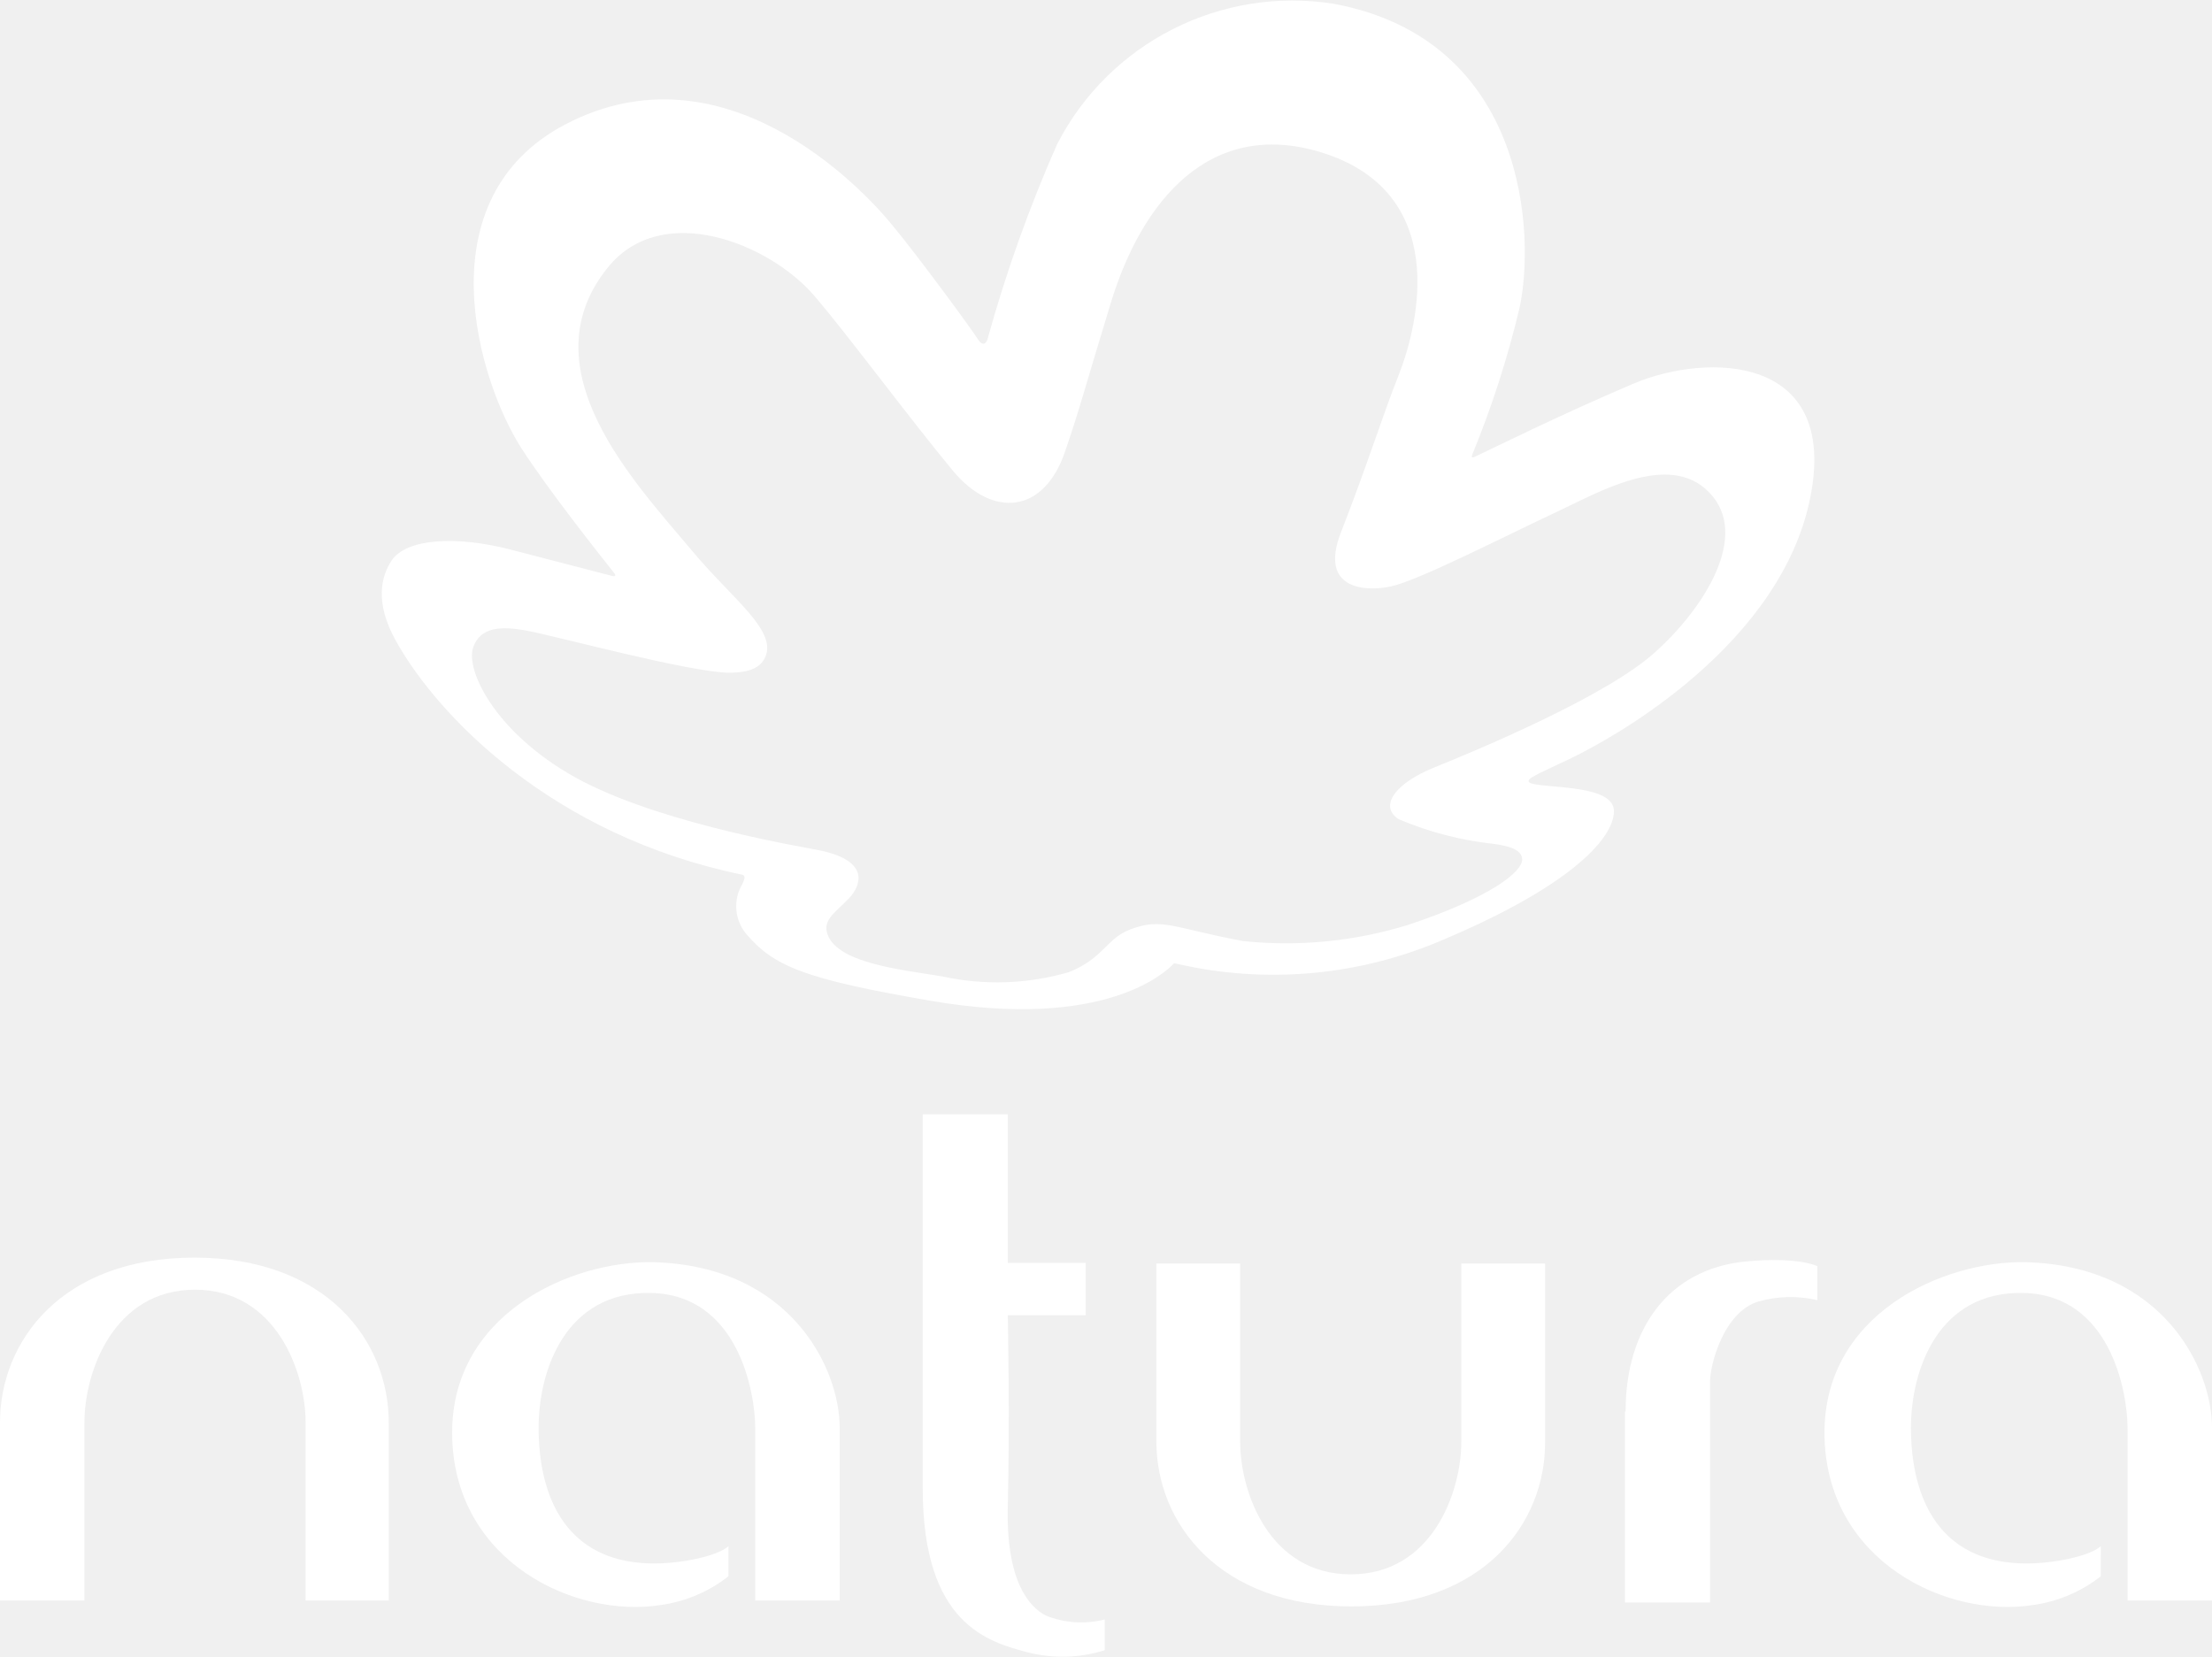
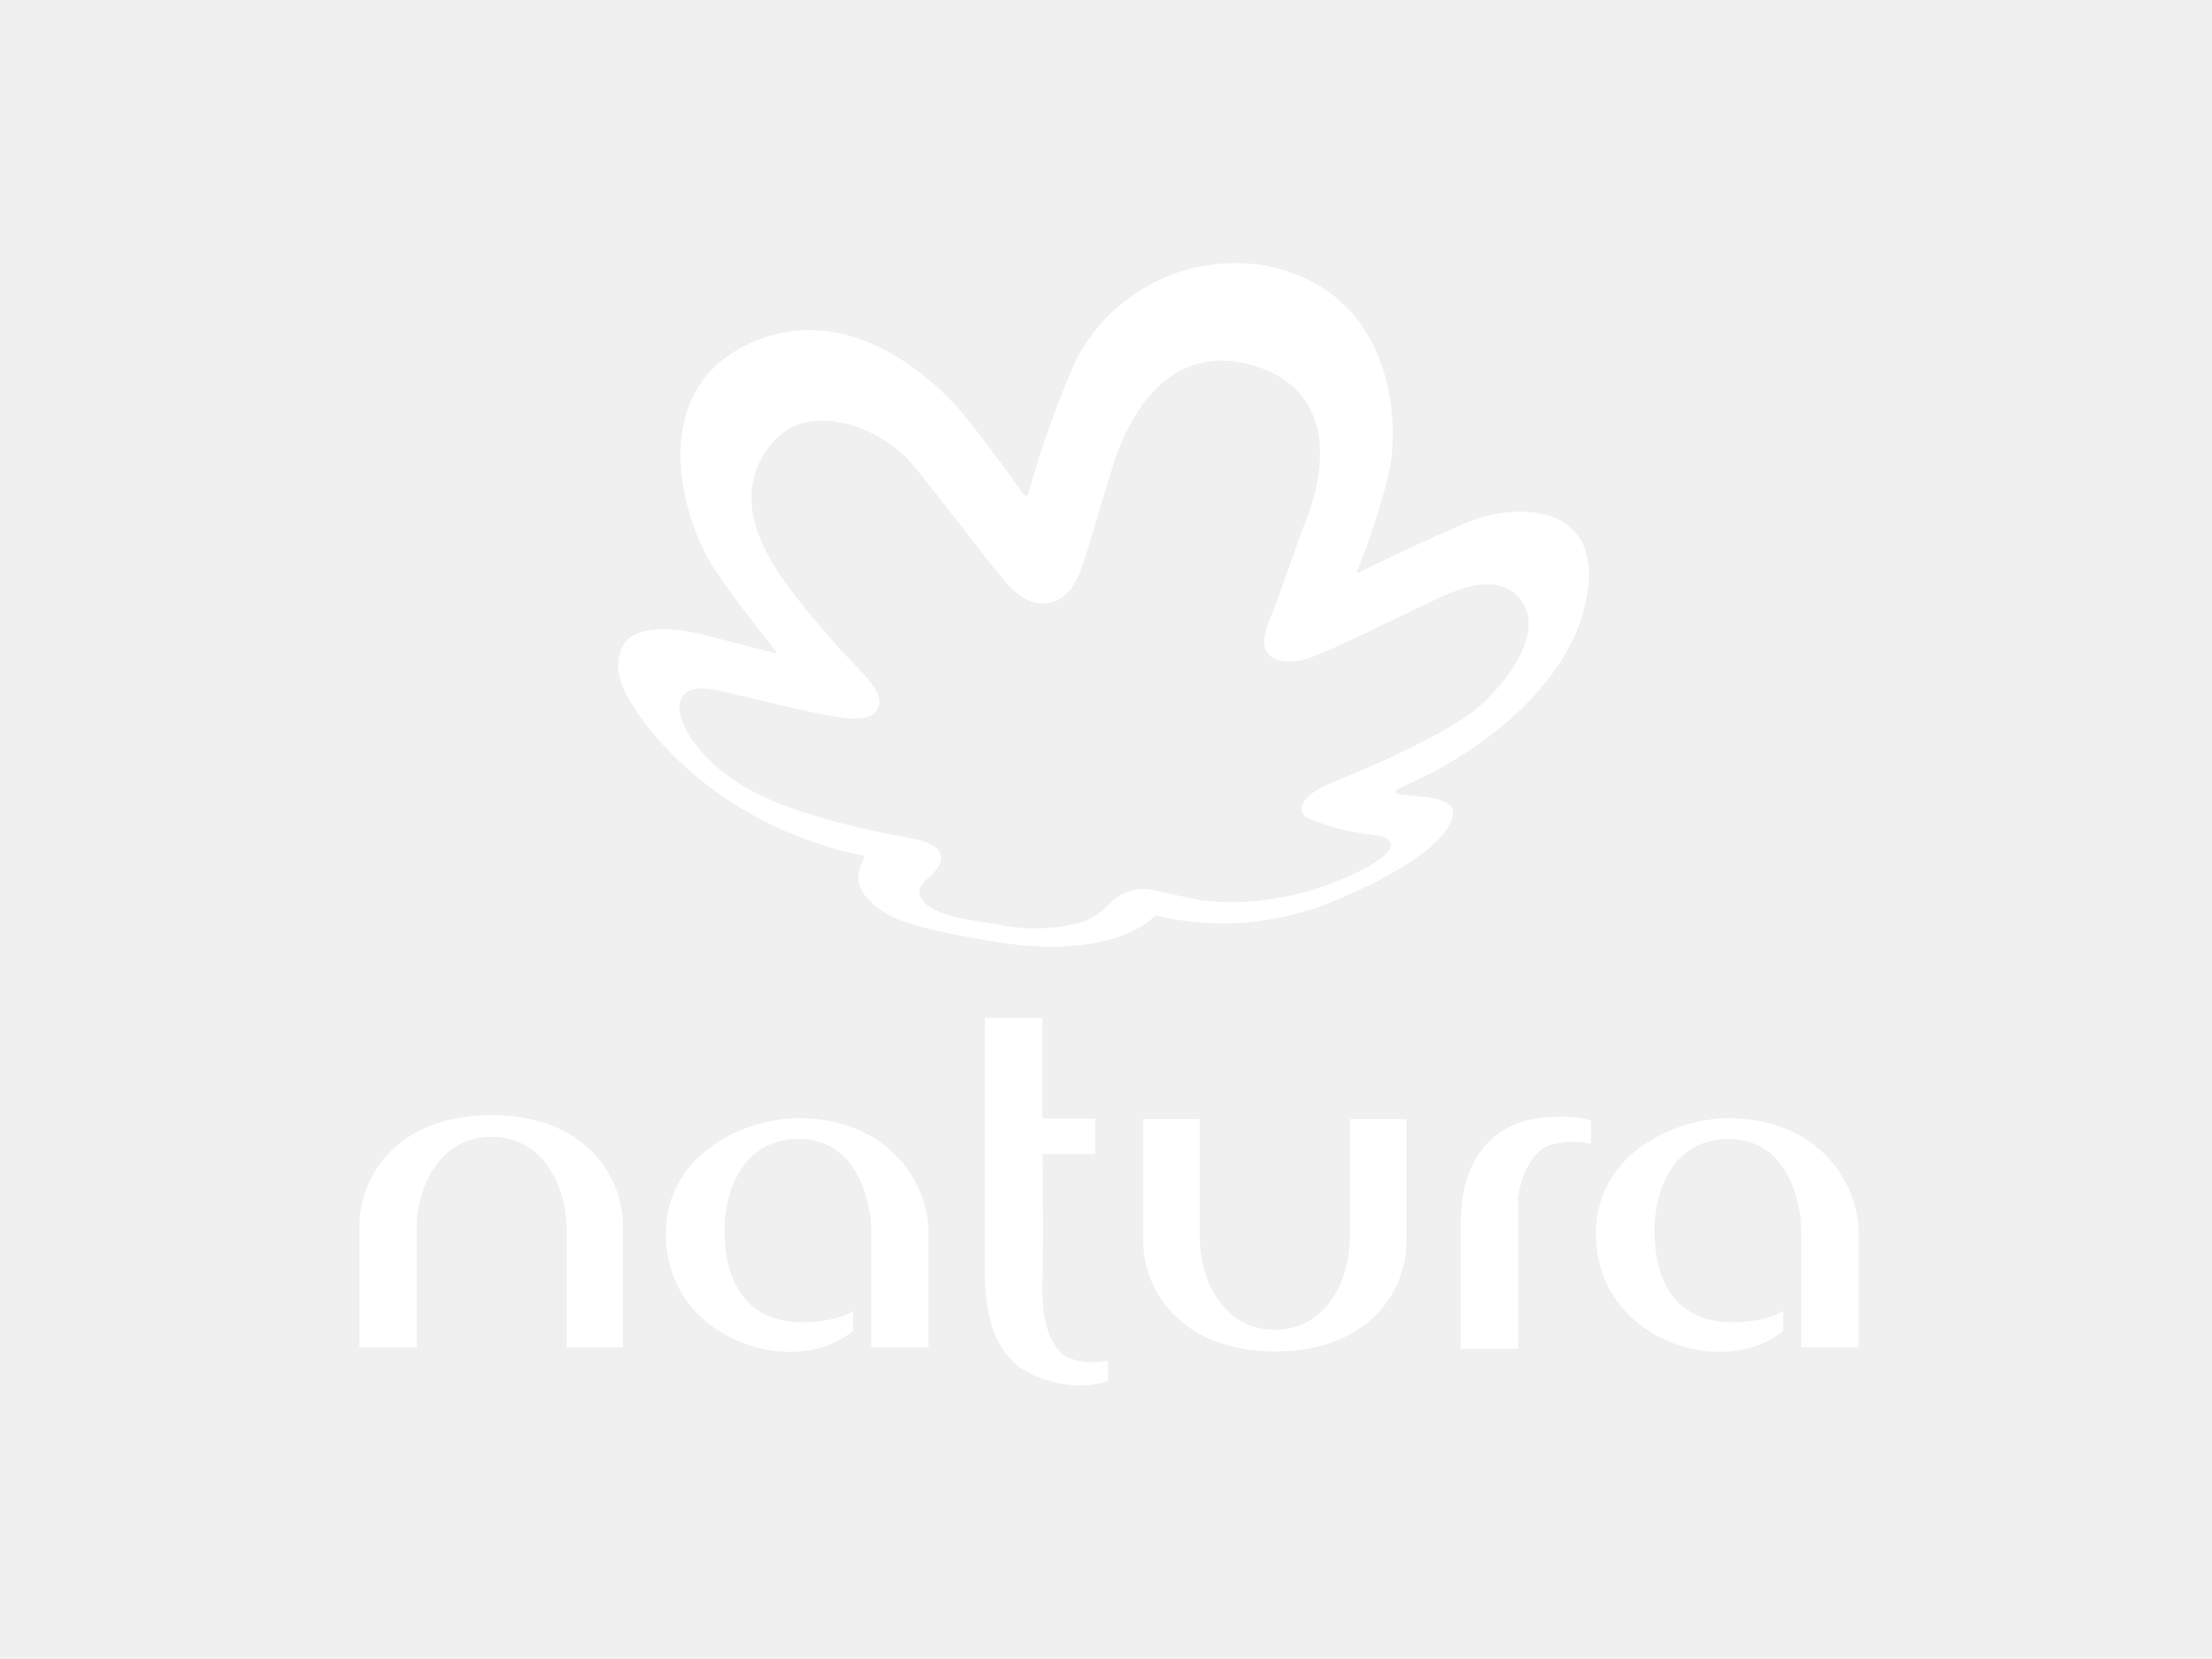
- <svg xmlns="http://www.w3.org/2000/svg" width="108.429" height="81.219" viewBox="0 0 108.429 81.219">
+ <svg xmlns="http://www.w3.org/2000/svg" width="160" height="120" viewBox="0 0 160 120">
  <defs>
-     <style>.a{fill:#fff;}</style>
+     <style>.a{fill:rgba(255,0,0,0.1);opacity:0;}.b{fill:#fff;}</style>
  </defs>
-   <g transform="translate(-480 -831)">
+   <g transform="translate(-454 -812)">
+     <rect class="a" width="160" height="120" transform="translate(454 812)" />
    <g transform="translate(480 831)">
      <g transform="translate(0 54.631)">
-         <path class="a" d="M9.528,192c6.512,0,9.528,4.106,9.528,8.084v8.726H14.981v-8.726c0-2.47-1.444-6.512-5.421-6.512s-5.421,4.01-5.421,6.512v8.726H0v-8.726C0,196.106,3.015,192,9.528,192" transform="translate(0 -184.975)" />
-         <path class="a" d="M186.26,209.71c-6.512,0-9.56-4.106-9.56-8.084V192.9h4.106v8.726c0,2.5,1.444,6.512,5.421,6.512s5.421-4.01,5.421-6.512V192.9h4.106v8.726c.032,3.978-2.983,8.084-9.5,8.084" transform="translate(-120.016 -185.586)" />
-         <path class="a" d="M82.625,208.093a6.9,6.9,0,0,1-3.336,1.411c-4.17.642-9.977-2.085-10.2-8.116-.225-6.159,5.871-8.79,9.88-8.694,6.737.193,9.111,5.229,9.111,8.116v8.469H83.94v-8.437c0-1.829-.866-6.544-5.1-6.64-4.17-.1-5.518,3.753-5.518,6.608,0,1.829.385,6.352,5.2,6.64,1.476.1,3.561-.321,4.106-.834Z" transform="translate(-46.92 -185.445)" />
-         <path class="a" d="M149.918,196.373a6.9,6.9,0,0,1-3.785.1c-1.925-.513-5.133-1.379-5.133-8.02V170.1h4.17v7.282h3.817v2.566H145.17s.1,5.165,0,9.335c-.1,3.721,1.059,4.972,1.861,5.389a4.65,4.65,0,0,0,2.887.192Z" transform="translate(-95.768 -170.1)" />
-         <path class="a" d="M248.332,199.787c0-4.074,2.117-6.961,5.838-7.346,2.631-.257,3.561.225,3.561.225v1.668a5.758,5.758,0,0,0-2.887.064c-1.7.513-2.374,3.08-2.374,3.946v10.811H248.3v-9.367Z" transform="translate(-168.647 -185.223)" />
-         <path class="a" d="M292.325,208.093a6.9,6.9,0,0,1-3.336,1.411c-4.17.642-9.977-2.085-10.2-8.116-.225-6.159,5.871-8.79,9.88-8.694,6.737.193,9.111,5.229,9.111,8.116v8.469H293.64v-8.437c0-1.829-.866-6.544-5.1-6.64-4.17-.1-5.518,3.753-5.518,6.608,0,1.829.385,6.352,5.2,6.64,1.476.1,3.561-.321,4.106-.834Z" transform="translate(-189.35 -185.445)" />
+         <path class="b" d="M9.528,192c6.512,0,9.528,4.106,9.528,8.084v8.726H14.981v-8.726c0-2.47-1.444-6.512-5.421-6.512s-5.421,4.01-5.421,6.512v8.726H0v-8.726C0,196.106,3.015,192,9.528,192" transform="translate(0 -184.975)" />
+         <path class="b" d="M186.26,209.71c-6.512,0-9.56-4.106-9.56-8.084V192.9h4.106v8.726c0,2.5,1.444,6.512,5.421,6.512s5.421-4.01,5.421-6.512V192.9h4.106v8.726c.032,3.978-2.983,8.084-9.5,8.084" transform="translate(-120.016 -185.586)" />
+         <path class="b" d="M82.625,208.093a6.9,6.9,0,0,1-3.336,1.411c-4.17.642-9.977-2.085-10.2-8.116-.225-6.159,5.871-8.79,9.88-8.694,6.737.193,9.111,5.229,9.111,8.116v8.469H83.94v-8.437c0-1.829-.866-6.544-5.1-6.64-4.17-.1-5.518,3.753-5.518,6.608,0,1.829.385,6.352,5.2,6.64,1.476.1,3.561-.321,4.106-.834Z" transform="translate(-46.92 -185.445)" />
+         <path class="b" d="M149.918,196.373a6.9,6.9,0,0,1-3.785.1c-1.925-.513-5.133-1.379-5.133-8.02V170.1h4.17v7.282h3.817v2.566H145.17s.1,5.165,0,9.335c-.1,3.721,1.059,4.972,1.861,5.389a4.65,4.65,0,0,0,2.887.192Z" transform="translate(-95.768 -170.1)" />
+         <path class="b" d="M248.332,199.787c0-4.074,2.117-6.961,5.838-7.346,2.631-.257,3.561.225,3.561.225v1.668a5.758,5.758,0,0,0-2.887.064c-1.7.513-2.374,3.08-2.374,3.946v10.811H248.3v-9.367Z" transform="translate(-168.647 -185.223)" />
+         <path class="b" d="M292.325,208.093a6.9,6.9,0,0,1-3.336,1.411c-4.17.642-9.977-2.085-10.2-8.116-.225-6.159,5.871-8.79,9.88-8.694,6.737.193,9.111,5.229,9.111,8.116v8.469H293.64v-8.437c0-1.829-.866-6.544-5.1-6.64-4.17-.1-5.518,3.753-5.518,6.608,0,1.829.385,6.352,5.2,6.64,1.476.1,3.561-.321,4.106-.834Z" transform="translate(-189.35 -185.445)" />
      </g>
      <g transform="translate(18.713)">
-         <path class="a" d="M55.988,15.083a48.454,48.454,0,0,1-2.315,7.182c-.053.132-.013.171.105.118.763-.355,4.17-2.052,7.787-3.591s10.313-1.5,8.6,5.932c-1.723,7.406-10.418,11.8-11.286,12.246-.842.434-1.894.868-2.3,1.131-.158.105-.25.224.039.3.921.237,4.025.066,4,1.368-.039,1.407-2.315,3.709-8.261,6.235a21.04,21.04,0,0,1-13.233,1.21.1.1,0,0,0-.105.026c-.355.381-3.367,3.275-11.917,1.8-6.156-1.065-7.682-1.671-9.063-3.328a2.12,2.12,0,0,1-.145-2.394c.132-.276.158-.421-.026-.46C8.594,40.944,2.951,35.077.9,31.381-.14,29.5.189,28.237.7,27.461c.737-1.1,3.21-1.21,5.775-.552,2.854.737,4.407,1.144,5.012,1.3.2.053.224-.013.105-.158-.71-.894-3.223-4.065-4.525-6.09C4.924,18.621,2.254,9.729,9.225,6.073c7.748-4.038,14.5,3.078,16.008,4.933,1.329,1.6,3.946,5.183,4.17,5.551.342.566.5.079.5.079a69.608,69.608,0,0,1,3.42-9.589A12.974,12.974,0,0,1,46.885.166C56.4,1.942,56.751,11.571,55.988,15.083ZM46.241,7.441c-5.406-1.644-8.761,2.341-10.3,7.432-1.25,4.091-1.513,5.169-2.249,7.3-1.039,2.986-3.525,3.21-5.459.908-2.236-2.7-5.156-6.669-6.827-8.616-2.184-2.539-7.432-4.67-10.1-1.381-4.025,4.972,1.315,10.549,4.117,13.891,1.947,2.355,4.314,3.986,3.538,5.327-.289.5-.908.658-1.723.658-1.96-.026-8.445-1.789-9.931-2.065-1.289-.237-2.249-.158-2.6.8-.434,1.158,1.184,4.433,5.406,6.616,4.183,2.144,10.957,3.223,11.615,3.367,2.447.526,1.973,1.723,1.394,2.341s-1.236,1-1.092,1.631c.342,1.552,3.683,1.868,5.669,2.2a12.6,12.6,0,0,0,6.2-.21c1.71-.684,1.815-1.631,3-2.091,1.578-.605,2.131-.066,5.538.566a20.253,20.253,0,0,0,8.116-.8c3.946-1.315,5.577-2.578,5.564-3.2,0-.487-.684-.671-1.394-.763a16.482,16.482,0,0,1-4.657-1.21c-.96-.618-.237-1.736,1.749-2.539s8.405-3.459,10.813-5.643c2.407-2.157,4.7-5.748,2.657-7.84-1.986-2.065-5.538.066-7.458.947-2.578,1.21-6.7,3.328-8.116,3.657-1.236.276-3.565.184-2.486-2.618,1.355-3.473,2-5.617,2.828-7.708C51.094,15.78,52.568,9.374,46.241,7.441Z" transform="translate(-0.217 0.02)" />
+         <path class="b" d="M55.988,15.083a48.454,48.454,0,0,1-2.315,7.182c-.053.132-.013.171.105.118.763-.355,4.17-2.052,7.787-3.591s10.313-1.5,8.6,5.932c-1.723,7.406-10.418,11.8-11.286,12.246-.842.434-1.894.868-2.3,1.131-.158.105-.25.224.039.3.921.237,4.025.066,4,1.368-.039,1.407-2.315,3.709-8.261,6.235a21.04,21.04,0,0,1-13.233,1.21.1.1,0,0,0-.105.026c-.355.381-3.367,3.275-11.917,1.8-6.156-1.065-7.682-1.671-9.063-3.328a2.12,2.12,0,0,1-.145-2.394c.132-.276.158-.421-.026-.46C8.594,40.944,2.951,35.077.9,31.381-.14,29.5.189,28.237.7,27.461c.737-1.1,3.21-1.21,5.775-.552,2.854.737,4.407,1.144,5.012,1.3.2.053.224-.013.105-.158-.71-.894-3.223-4.065-4.525-6.09C4.924,18.621,2.254,9.729,9.225,6.073c7.748-4.038,14.5,3.078,16.008,4.933,1.329,1.6,3.946,5.183,4.17,5.551.342.566.5.079.5.079a69.608,69.608,0,0,1,3.42-9.589A12.974,12.974,0,0,1,46.885.166C56.4,1.942,56.751,11.571,55.988,15.083ZM46.241,7.441c-5.406-1.644-8.761,2.341-10.3,7.432-1.25,4.091-1.513,5.169-2.249,7.3-1.039,2.986-3.525,3.21-5.459.908-2.236-2.7-5.156-6.669-6.827-8.616-2.184-2.539-7.432-4.67-10.1-1.381-4.025,4.972,1.315,10.549,4.117,13.891,1.947,2.355,4.314,3.986,3.538,5.327-.289.5-.908.658-1.723.658-1.96-.026-8.445-1.789-9.931-2.065-1.289-.237-2.249-.158-2.6.8-.434,1.158,1.184,4.433,5.406,6.616,4.183,2.144,10.957,3.223,11.615,3.367,2.447.526,1.973,1.723,1.394,2.341s-1.236,1-1.092,1.631c.342,1.552,3.683,1.868,5.669,2.2a12.6,12.6,0,0,0,6.2-.21c1.71-.684,1.815-1.631,3-2.091,1.578-.605,2.131-.066,5.538.566a20.253,20.253,0,0,0,8.116-.8c3.946-1.315,5.577-2.578,5.564-3.2,0-.487-.684-.671-1.394-.763a16.482,16.482,0,0,1-4.657-1.21c-.96-.618-.237-1.736,1.749-2.539s8.405-3.459,10.813-5.643c2.407-2.157,4.7-5.748,2.657-7.84-1.986-2.065-5.538.066-7.458.947-2.578,1.21-6.7,3.328-8.116,3.657-1.236.276-3.565.184-2.486-2.618,1.355-3.473,2-5.617,2.828-7.708C51.094,15.78,52.568,9.374,46.241,7.441Z" transform="translate(-0.217 0.02)" />
      </g>
    </g>
  </g>
</svg>
